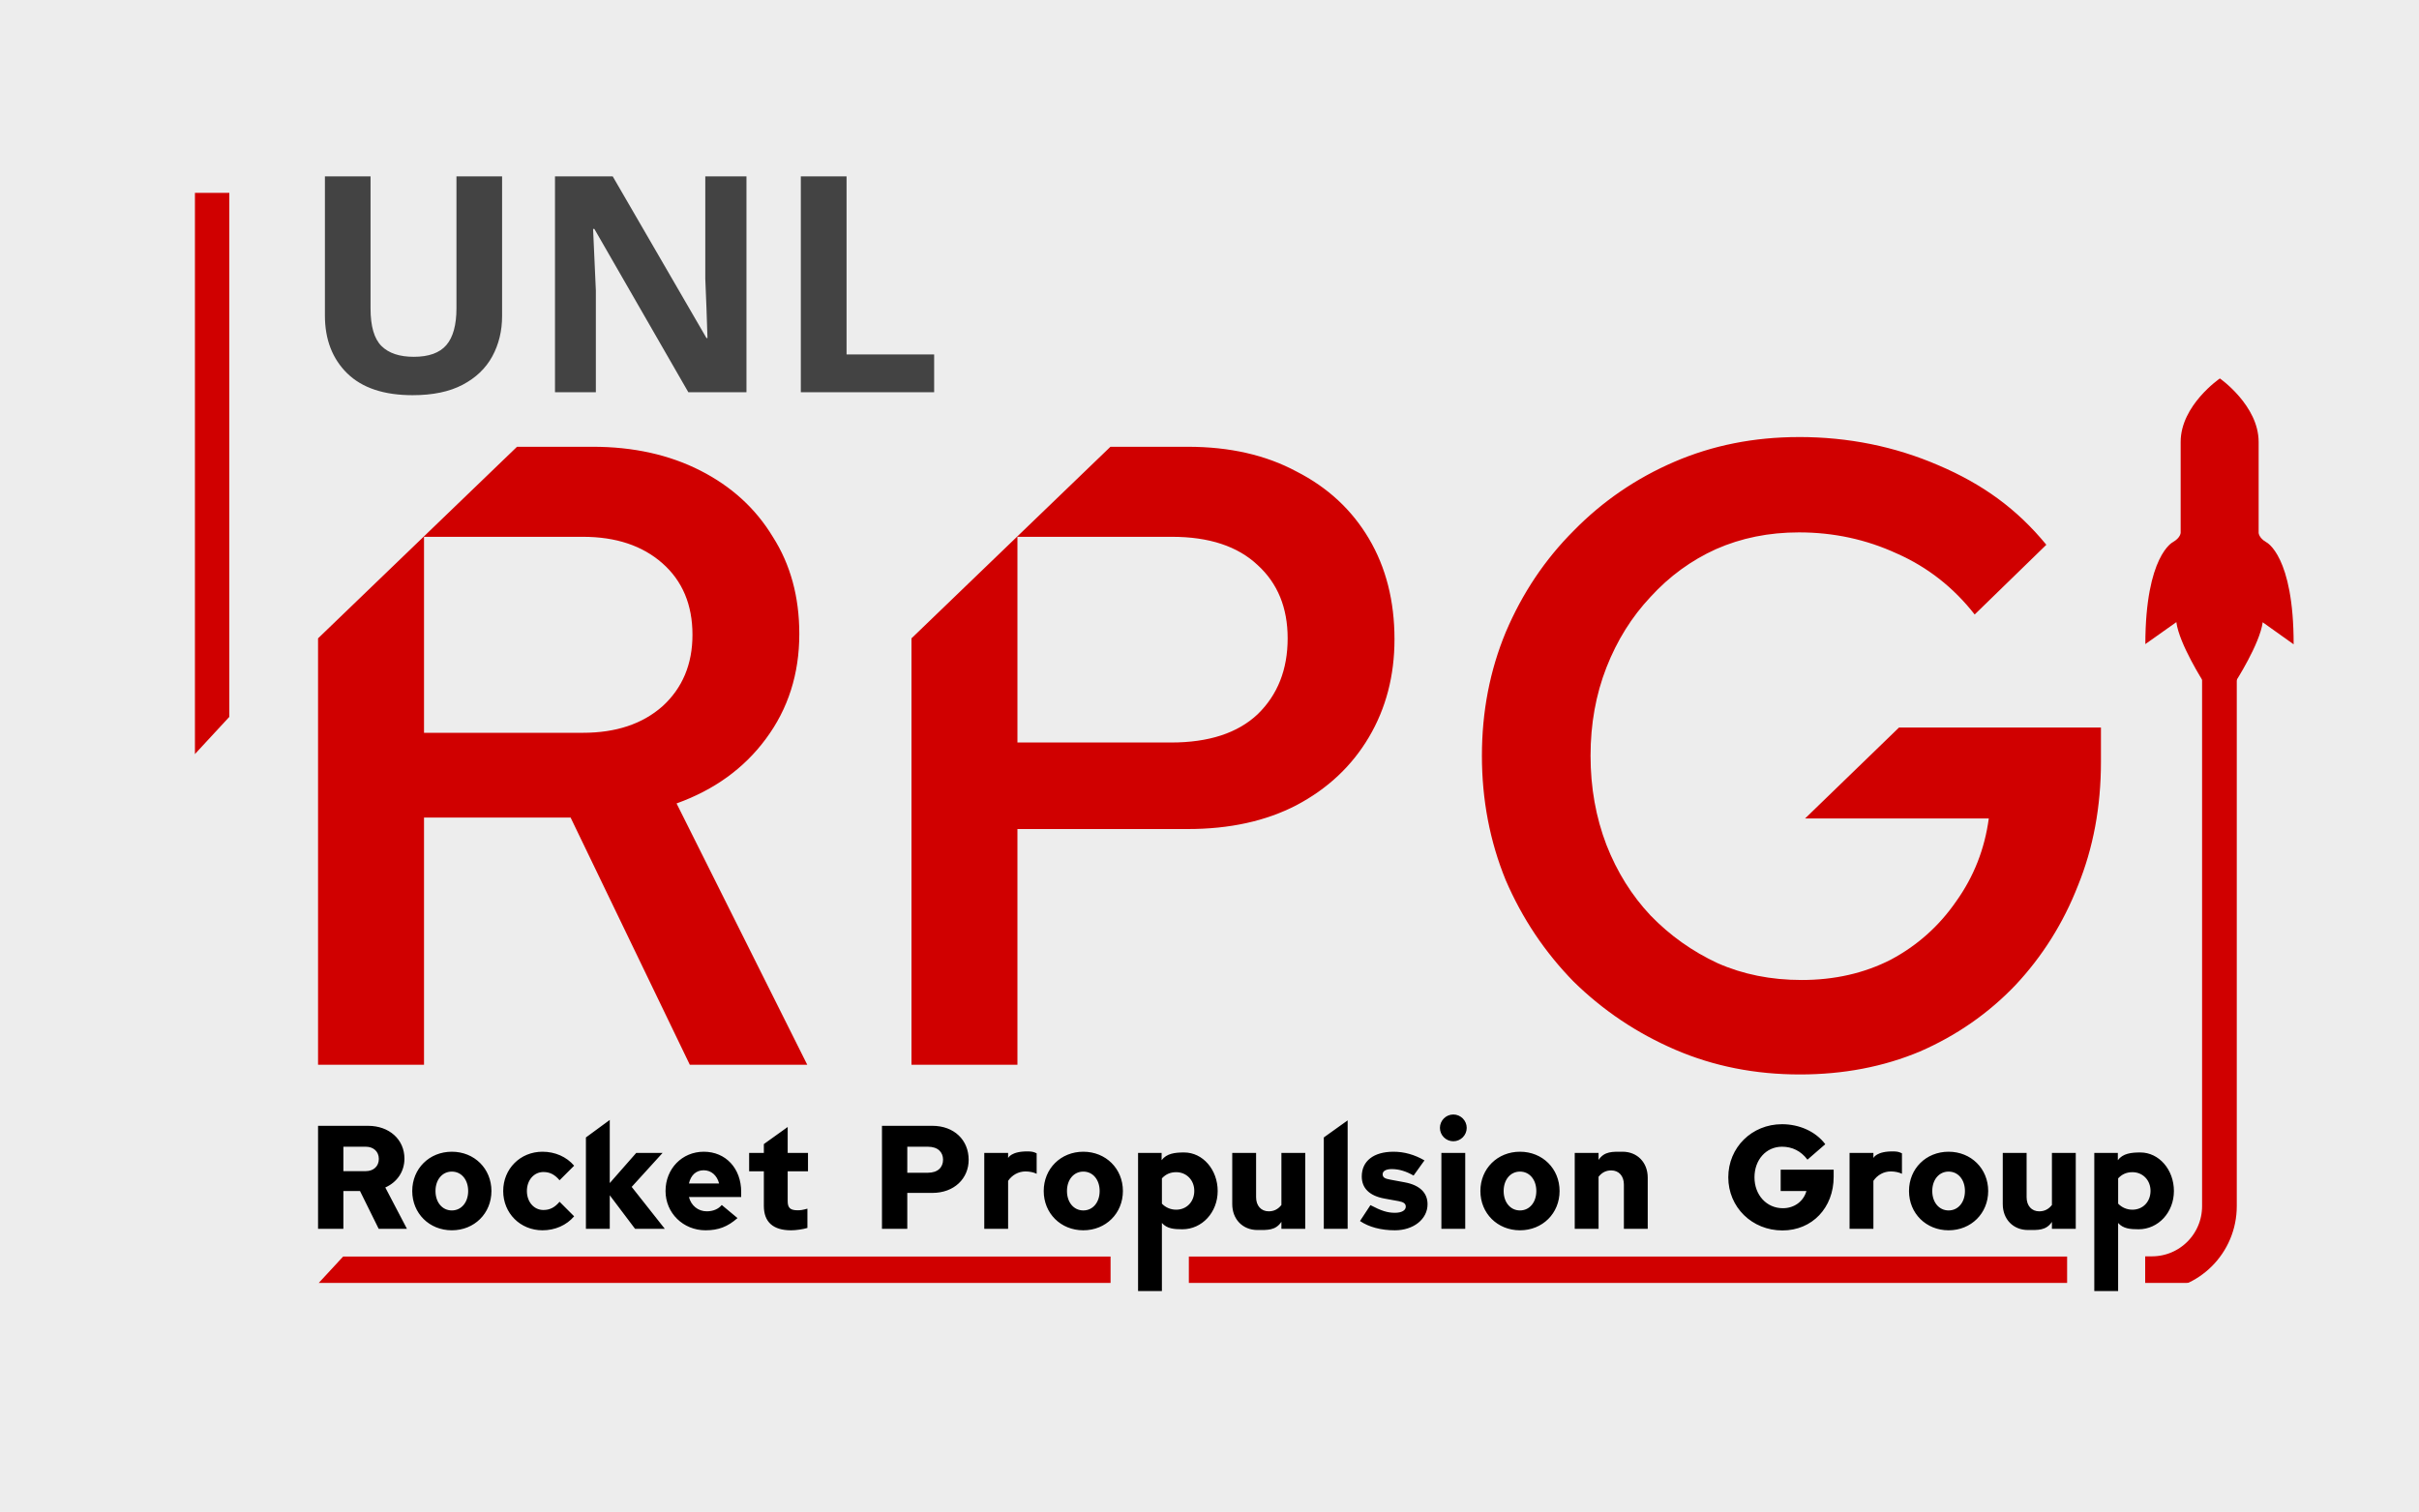
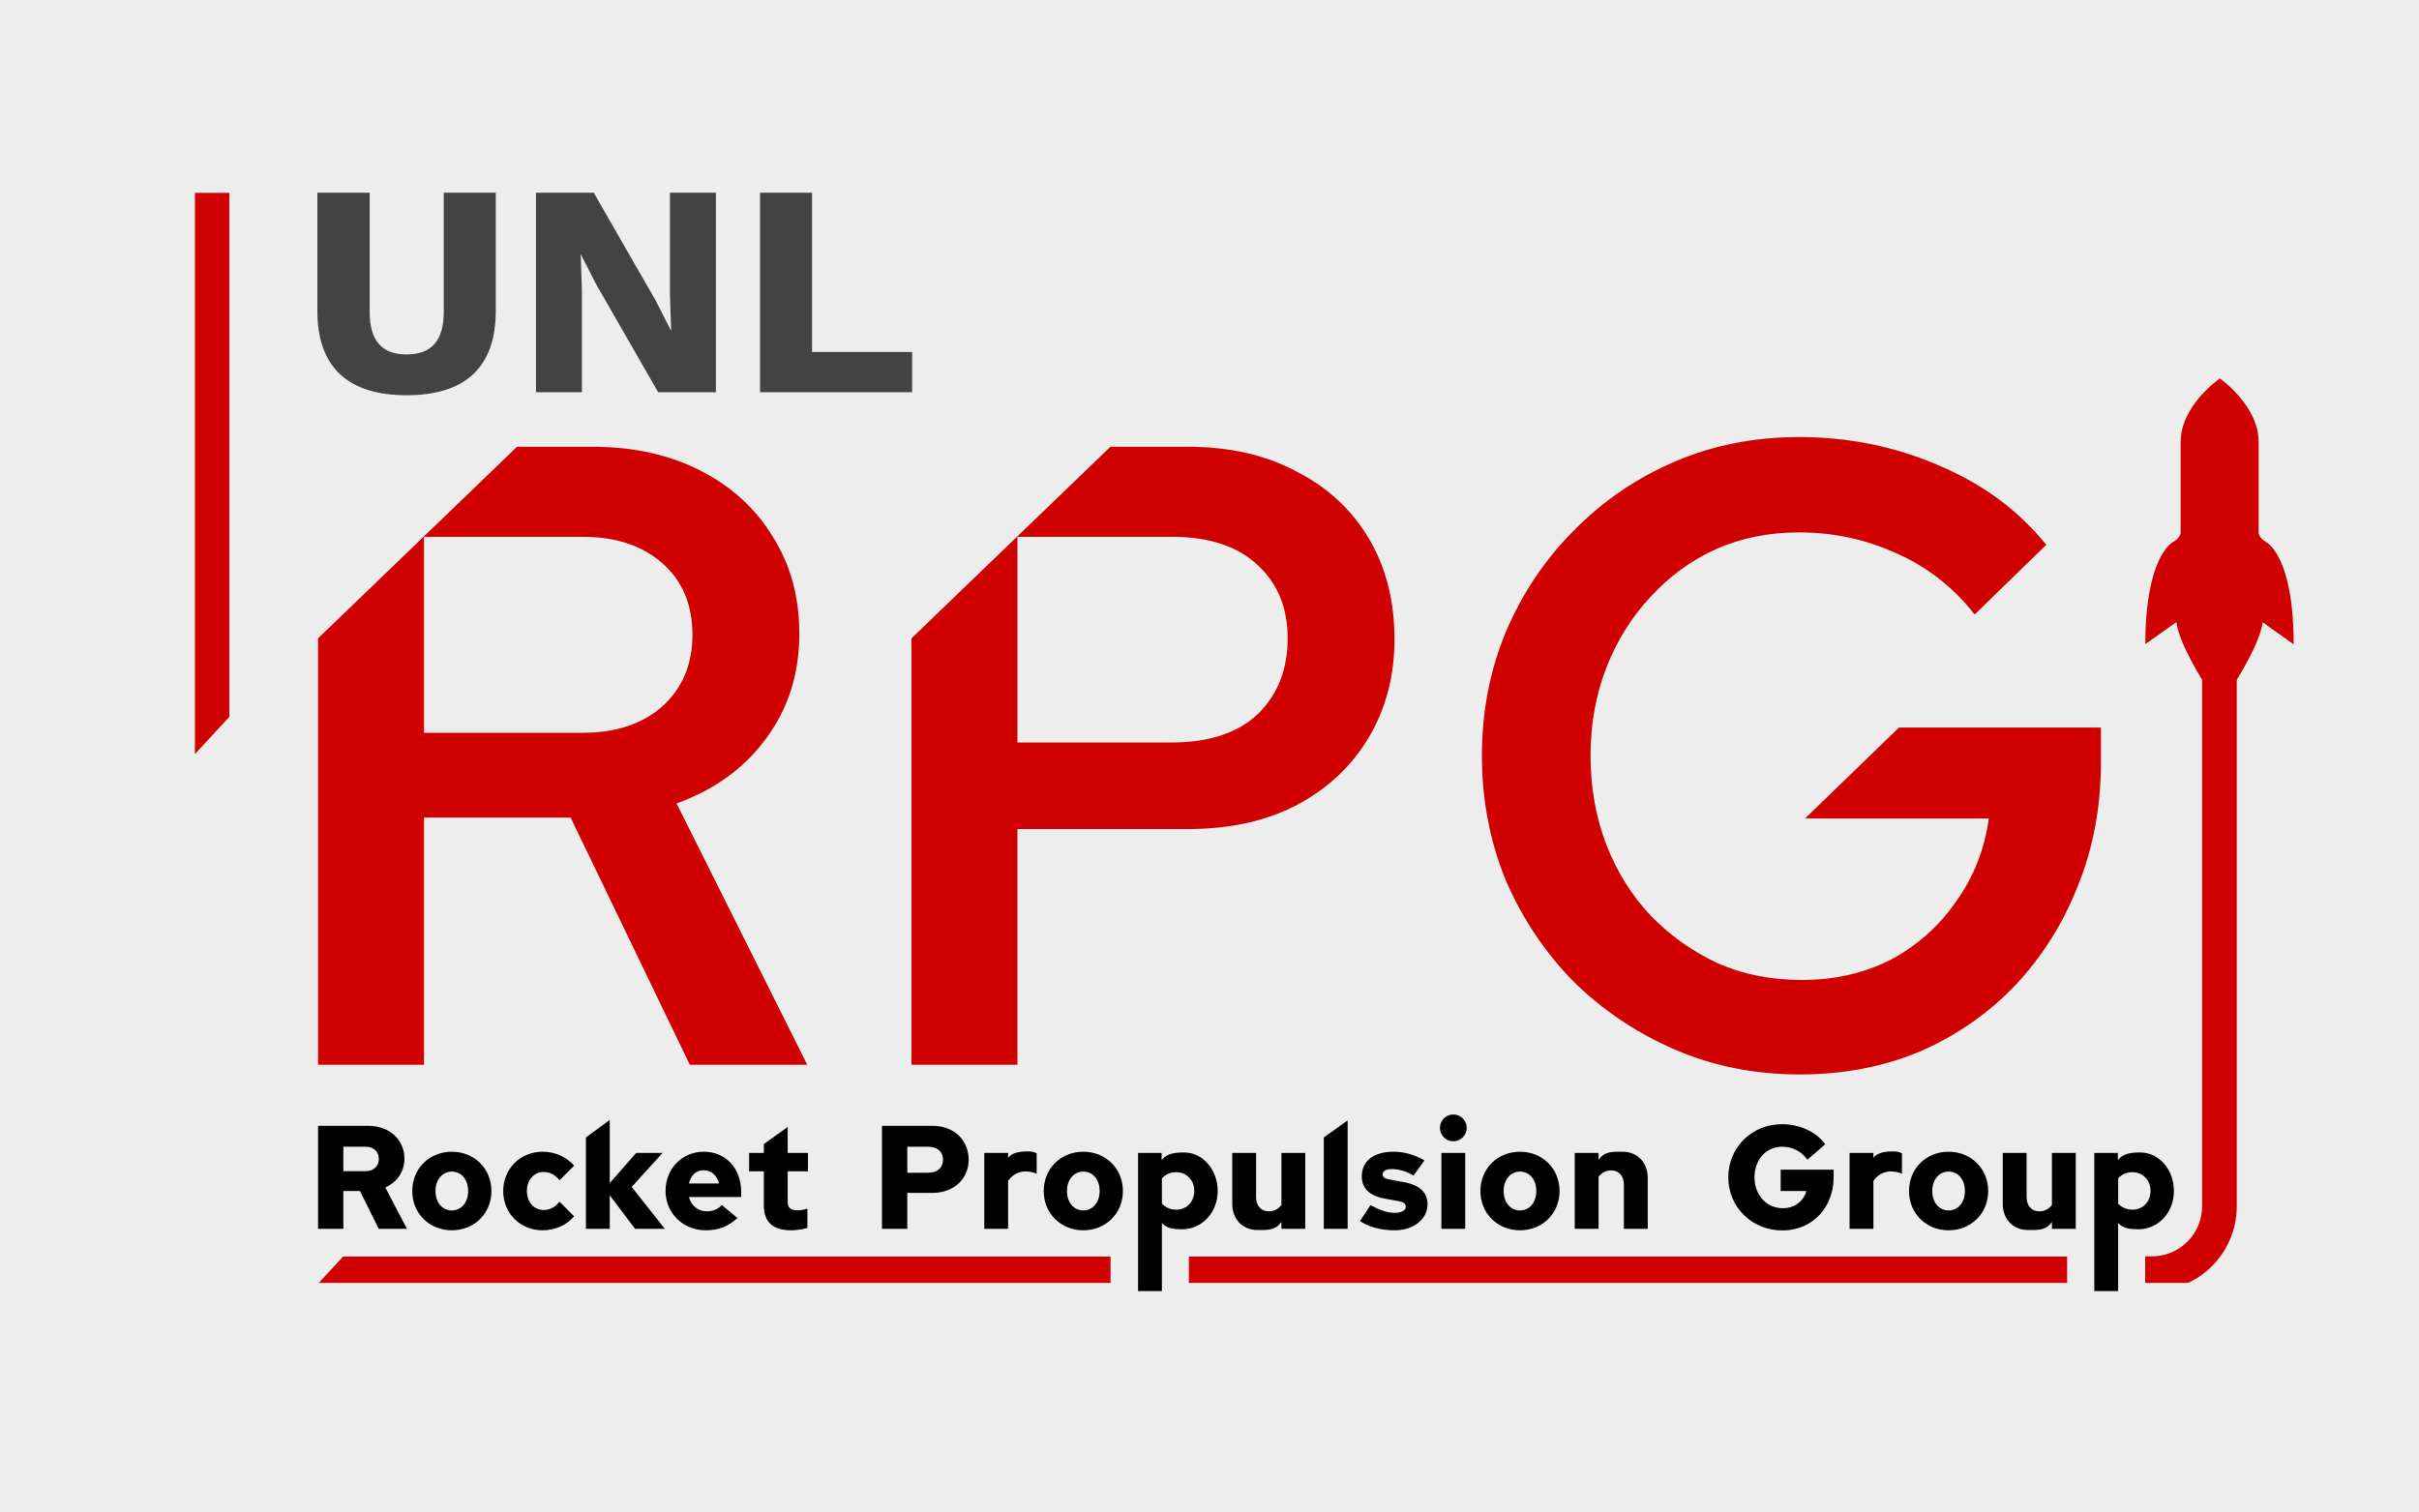
<svg xmlns="http://www.w3.org/2000/svg" width="1440" height="900" viewBox="0 0 381 238.125" version="1.1" id="svg1" xml:space="preserve">
  <defs id="defs1">
    <filter style="color-interpolation-filters:sRGB" id="filter9" x="0" y="0" width="1" height="1">
      <feColorMatrix values="1 0 0 0 0 0 1 0 0 0 0 0 1 0 0 0 0 0 5 -1 " result="colormatrix" id="feColorMatrix9" />
      <feComposite in2="colormatrix" operator="arithmetic" k2="0.617" result="composite" id="feComposite9" k1="0" k3="0" k4="0" />
    </filter>
    <filter id="mask-powermask-path-effect10_inverse" style="color-interpolation-filters:sRGB" height="100" width="100" x="-50" y="-50">
      <feColorMatrix id="mask-powermask-path-effect10_primitive1" values="1" type="saturate" result="fbSourceGraphic" />
      <feColorMatrix id="mask-powermask-path-effect10_primitive2" values="-1 0 0 0 1 0 -1 0 0 1 0 0 -1 0 1 0 0 0 1 0 " in="fbSourceGraphic" />
    </filter>
    <filter id="mask-powermask-path-effect19_inverse" style="color-interpolation-filters:sRGB" height="100" width="100" x="-50" y="-50">
      <feColorMatrix id="mask-powermask-path-effect19_primitive1" values="1" type="saturate" result="fbSourceGraphic" />
      <feColorMatrix id="mask-powermask-path-effect19_primitive2" values="-1 0 0 0 1 0 -1 0 0 1 0 0 -1 0 1 0 0 0 1 0 " in="fbSourceGraphic" />
    </filter>
    <filter id="mask-powermask-path-effect22_inverse" style="color-interpolation-filters:sRGB" height="100" width="100" x="-50" y="-50">
      <feColorMatrix id="mask-powermask-path-effect22_primitive1" values="1" type="saturate" result="fbSourceGraphic" />
      <feColorMatrix id="mask-powermask-path-effect22_primitive2" values="-1 0 0 0 1 0 -1 0 0 1 0 0 -1 0 1 0 0 0 1 0 " in="fbSourceGraphic" />
    </filter>
    <mask maskUnits="userSpaceOnUse" id="mask26">
      <g id="g29" style="fill:#ffffff;fill-opacity:1">
        <rect style="fill:#ffffff;fill-opacity:1;stroke-width:0.695;stroke-linecap:round;stroke-linejoin:bevel" id="rect26" width="9.549" height="96.699" x="409.882" y="166.517" />
        <rect style="fill:#ffffff;fill-opacity:1;stroke-width:1.268;stroke-linecap:round;stroke-linejoin:bevel" id="rect27" width="9.057" height="9.102" x="402.573" y="254.114" />
        <rect style="fill:#ffffff;fill-opacity:1;stroke-width:0.55;stroke-linecap:round;stroke-linejoin:bevel" id="rect28" width="138.329" height="5.464" x="251.948" y="257.752" />
        <path id="path28" style="fill:#ffffff;fill-opacity:1;stroke-width:0.36;stroke-linecap:round;stroke-linejoin:bevel" d="m 118.775,257.752 v 5.464 h -5.054 z m 0,0.006 v 5.452 h 120.842 v -5.452 z" />
        <path id="path29" style="fill:#ffffff;fill-opacity:1;stroke-width:0.537;stroke-linecap:round;stroke-linejoin:bevel" d="m 95.373,90.186 h 5.452 v 82.572 h -5.452 z m 1e-6,88.466 v -5.895 h 5.452 z" />
      </g>
    </mask>
  </defs>
  <g id="layer1" transform="translate(-64.70018,-59.82737)">
    <rect style="fill:#ededed;fill-opacity:1;stroke-width:0.627" id="rect6" width="381" height="238.125" x="64.7" y="59.827" />
    <path id="rect5" style="fill:none;fill-opacity:1;stroke:#d00000;stroke-width:5.464;stroke-linecap:butt;stroke-linejoin:round;stroke-dasharray:none;stroke-opacity:1" d="m 98.105,90.186 v 159.646 c 0,5.901 4.751,10.652 10.652,10.652 h 294.858 c 5.901,0 10.652,-4.751 10.652,-10.652 V 90.186" clip-path="none" mask="url(#mask26)" />
    <path id="path1-3" style="font-weight:bold;font-size:23.181px;font-family:'Red Hat Text';-inkscape-font-specification:'Red Hat Text Bold';stroke-width:0.724" d="m 251.205,241.386 c -1.437,0 -2.758,0.151 -3.547,1.218 v -1.148 h -3.709 v 21.76 h 3.755 v -10.723 c 0.788,0.904 1.924,0.994 3.222,0.994 3.106,0 5.563,-2.666 5.563,-6.027 0,-3.361 -2.342,-6.074 -5.285,-6.074 z m -1.252,3.106 c 1.623,0 2.851,1.252 2.851,2.944 0,1.715 -1.205,2.967 -2.851,2.967 -0.881,0 -1.669,-0.348 -2.248,-0.95 v -3.987 c 0.603,-0.649 1.321,-0.974 2.248,-0.974 z m 113.059,-3.269 c -2.782,-0.07 -3.245,1.041 -3.245,1.041 v -0.809 h -3.755 v 11.961 h 3.755 v -7.557 c 0.603,-0.904 1.623,-1.484 2.735,-1.484 0.649,0 1.298,0.139 1.762,0.371 v -3.223 c -0.464,-0.232 -0.718,-0.278 -1.252,-0.301 z m -69.41,-5.818 c -1.159,0 -2.109,0.95 -2.109,2.109 0,1.159 0.95,2.109 2.109,2.109 1.159,0 2.11,-0.95 2.11,-2.109 0,-1.159 -0.951,-2.109 -2.11,-2.109 z m -132.863,0.858 -3.755,2.758 v 14.396 h 3.755 v -5.285 l 3.987,5.285 h 4.683 l -5.216,-6.606 4.868,-5.355 h -4.15 l -4.172,4.752 z m 116.219,0.069 -3.755,2.689 v 14.396 h 3.755 z m 68.413,0.603 c -4.752,0 -8.461,3.662 -8.461,8.368 0,4.706 3.732,8.368 8.53,8.368 4.682,0 8.067,-3.57 8.067,-8.438 v -1.136 h -8.345 v 3.361 h 4.057 c -0.44,1.599 -1.878,2.712 -3.709,2.712 -2.573,0 -4.474,-2.086 -4.474,-4.868 0,-2.758 1.832,-4.821 4.335,-4.821 1.599,0 2.99,0.672 4.01,2.04 l 2.805,-2.434 c -1.507,-2.017 -4.103,-3.152 -6.815,-3.152 z m -230.576,0.255 v 16.226 h 3.987 v -5.957 h 2.619 l 2.944,5.957 h 4.45 l -3.408,-6.514 c 1.831,-0.811 3.014,-2.48 3.014,-4.543 0,-3.013 -2.388,-5.169 -5.726,-5.169 z m 88.819,0 v 16.226 h 3.987 v -5.656 h 3.94 c 3.454,0 5.726,-2.272 5.726,-5.216 0,-3.106 -2.272,-5.355 -5.726,-5.355 z m -14.85,0.186 -3.755,2.689 5.2e-4,1.391 h -2.318 v 2.897 h 2.318 v 5.448 c 0,2.55 1.46,3.848 4.288,3.848 0.765,0 1.878,-0.162 2.573,-0.371 v -3.037 c -0.742,0.209 -1.089,0.255 -1.53,0.255 -1.159,0 -1.577,-0.371 -1.577,-1.437 v -4.706 h 3.199 v -2.897 h -3.199 z m -69.982,3.106 h 3.523 c 1.229,0 2.063,0.765 2.063,1.924 0,1.159 -0.835,1.924 -2.063,1.924 h -3.523 z m 88.82,0 h 3.245 c 1.599,0 2.387,0.881 2.387,2.04 0,1.182 -0.788,2.063 -2.411,2.063 h -3.222 z m 19.124,0.742 c -2.782,-0.07 -3.245,1.041 -3.245,1.041 v -0.809 h -3.755 v 11.961 h 3.755 v -7.557 c 0.603,-0.904 1.623,-1.484 2.735,-1.484 0.649,0 1.298,0.139 1.762,0.371 v -3.223 c -0.464,-0.232 -0.718,-0.278 -1.252,-0.301 z m -90.86,0.046 c -3.547,0 -6.236,2.666 -6.236,6.189 0,3.523 2.689,6.189 6.236,6.189 3.547,0 6.236,-2.666 6.236,-6.189 0,-3.523 -2.689,-6.189 -6.236,-6.189 z m 14.279,0 c -3.5,0 -6.189,2.689 -6.189,6.189 0,3.5 2.689,6.189 6.189,6.189 1.97,0 3.778,-0.788 4.984,-2.202 l -2.295,-2.294 c -0.765,0.904 -1.53,1.298 -2.55,1.298 -1.484,0 -2.596,-1.275 -2.596,-2.991 0,-1.715 1.113,-2.991 2.596,-2.991 1.02,0 1.785,0.394 2.55,1.298 l 2.295,-2.294 c -1.205,-1.414 -3.013,-2.202 -4.984,-2.202 z m 25.406,0 c -3.431,0 -6.027,2.689 -6.027,6.189 0,3.477 2.782,6.189 6.305,6.189 2.017,0 3.477,-0.556 5.03,-1.924 l -2.48,-2.063 c -0.533,0.649 -1.367,0.997 -2.364,0.997 -1.368,0 -2.457,-0.904 -2.805,-2.248 h 8.229 v -0.811 c 0,-3.709 -2.434,-6.328 -5.888,-6.328 z m 59.774,0 c -3.547,0 -6.236,2.666 -6.236,6.189 0,3.523 2.689,6.189 6.236,6.189 3.547,0 6.236,-2.666 6.236,-6.189 0,-3.523 -2.689,-6.189 -6.236,-6.189 z m 48.865,0 c -3.129,0 -5.007,1.46 -5.007,3.894 0,1.854 1.206,3.037 3.524,3.477 l 2.294,0.417 c 0.765,0.139 1.113,0.394 1.113,0.858 0,0.603 -0.649,0.974 -1.716,0.974 -1.159,0 -2.132,-0.302 -3.848,-1.206 l -1.646,2.504 c 1.391,0.95 3.315,1.46 5.494,1.46 2.944,0 5.146,-1.762 5.146,-4.103 0,-1.808 -1.228,-3.014 -3.593,-3.454 l -2.249,-0.417 c -0.927,-0.162 -1.228,-0.371 -1.228,-0.858 0,-0.51 0.533,-0.811 1.437,-0.811 1.113,0 2.225,0.325 3.431,1.02 l 1.715,-2.387 c -1.553,-0.904 -3.199,-1.368 -4.868,-1.368 z m 19.912,0 c -3.547,0 -6.236,2.666 -6.236,6.189 0,3.523 2.689,6.189 6.236,6.189 3.547,0 6.236,-2.666 6.236,-6.189 0,-3.523 -2.689,-6.189 -6.236,-6.189 z m 16.157,0 c -1.553,0 -2.851,-0.1 -3.779,1.291 v -1.105 h -3.755 v 11.961 h 3.755 v -8.206 c 0.533,-0.672 1.182,-0.997 1.993,-0.997 1.205,0 1.994,0.881 1.994,2.225 v 6.977 h 3.755 v -8.067 c 0,-2.388 -1.646,-4.08 -3.964,-4.08 z m 51.351,0 c -3.547,0 -6.236,2.666 -6.236,6.189 0,3.523 2.689,6.189 6.236,6.189 3.547,0 6.236,-2.666 6.236,-6.189 0,-3.523 -2.689,-6.189 -6.236,-6.189 z m 30.204,0.116 c -1.437,0 -2.758,0.151 -3.547,1.218 v -1.148 h -3.709 v 21.76 h 3.755 v -10.723 c 0.788,0.904 1.924,0.994 3.222,0.994 3.106,0 5.563,-2.666 5.563,-6.027 0,-3.361 -2.342,-6.074 -5.285,-6.074 z m -143.031,0.07 v 8.067 c 0,2.388 1.646,4.08 3.964,4.08 1.553,0 2.851,0.1 3.779,-1.291 v 1.105 h 3.755 v -11.961 h -3.755 v 8.206 c -0.533,0.672 -1.182,0.997 -1.994,0.997 -1.205,0 -1.993,-0.881 -1.993,-2.225 v -6.977 z m 32.94,0 v 11.961 h 3.755 v -11.961 z m 88.418,0 v 8.067 c 0,2.388 1.646,4.08 3.964,4.08 1.553,0 2.851,0.112 3.779,-1.278 v 1.093 h 3.755 v -11.961 h -3.755 v 8.206 c -0.533,0.672 -1.182,0.997 -1.994,0.997 -1.205,0 -1.993,-0.881 -1.993,-2.225 v -6.977 z m -204.614,2.735 c 1.205,0 2.109,0.811 2.434,2.086 h -4.752 c 0.301,-1.321 1.136,-2.086 2.318,-2.086 z m -39.662,0.209 c 1.507,0 2.573,1.275 2.573,3.06 0,1.785 -1.066,3.06 -2.573,3.06 -1.507,0 -2.573,-1.275 -2.573,-3.06 0,-1.785 1.066,-3.06 2.573,-3.06 z m 99.46,0 c 1.507,0 2.573,1.275 2.573,3.06 0,1.785 -1.066,3.06 -2.573,3.06 -1.507,0 -2.573,-1.275 -2.573,-3.06 0,-1.785 1.066,-3.06 2.573,-3.06 z m 68.777,0 c 1.507,0 2.573,1.275 2.573,3.06 0,1.785 -1.066,3.06 -2.573,3.06 -1.507,0 -2.573,-1.275 -2.573,-3.06 0,-1.785 1.066,-3.06 2.573,-3.06 z m 67.509,0 c 1.507,0 2.573,1.275 2.573,3.06 0,1.785 -1.066,3.06 -2.573,3.06 -1.507,0 -2.573,-1.275 -2.573,-3.06 0,-1.785 1.066,-3.06 2.573,-3.06 z m 28.953,0.092 c 1.623,0 2.851,1.252 2.851,2.944 0,1.715 -1.205,2.967 -2.851,2.967 -0.881,0 -1.669,-0.348 -2.248,-0.95 v -3.987 c 0.603,-0.649 1.321,-0.974 2.248,-0.974 z" />
    <path id="text35" clip-path="none" mask="none" style="font-weight:600;font-size:139.084px;font-family:'Red Hat Text';-inkscape-font-specification:'Red Hat Text Semi-Bold';letter-spacing:0px;word-spacing:0px;fill:#d00000;stroke-width:2.218;stroke-linecap:round;stroke-linejoin:bevel" d="m 348.038,128.681 c -7.047,0 -13.584,1.298 -19.611,3.894 -6.027,2.596 -11.312,6.213 -15.855,10.849 -4.543,4.543 -8.114,9.875 -10.71,15.994 -2.504,6.027 -3.755,12.517 -3.755,19.472 0,6.954 1.251,13.492 3.755,19.611 2.596,6.027 6.167,11.358 10.71,15.994 4.636,4.543 9.967,8.113 15.994,10.709 6.027,2.596 12.564,3.894 19.611,3.894 6.861,0 13.167,-1.206 18.916,-3.616 5.749,-2.504 10.756,-5.98 15.021,-10.431 4.265,-4.543 7.557,-9.783 9.875,-15.717 2.411,-5.934 3.616,-12.425 3.616,-19.472 v -5.424 h -31.801 l -14.792,14.325 h 28.93 c -0.649,4.822 -2.364,9.18 -5.146,13.074 -2.689,3.894 -6.12,6.954 -10.292,9.179 -4.173,2.133 -8.855,3.199 -14.047,3.199 -4.822,0 -9.226,-0.881 -13.213,-2.643 -3.987,-1.854 -7.511,-4.358 -10.57,-7.511 -2.967,-3.153 -5.285,-6.861 -6.954,-11.126 -1.669,-4.358 -2.504,-9.041 -2.504,-14.048 0,-5.007 0.835,-9.643 2.504,-13.908 1.669,-4.265 3.987,-7.974 6.954,-11.127 2.967,-3.245 6.398,-5.748 10.292,-7.51 3.987,-1.762 8.345,-2.643 13.074,-2.643 5.471,0 10.617,1.112 15.438,3.338 4.822,2.133 8.902,5.332 12.24,9.597 l 11.286,-10.983 c -4.636,-5.656 -10.034,-9.555 -16.989,-12.522 -6.861,-2.967 -14.187,-4.451 -21.975,-4.451 z m -201.904,1.53 -31.34,30.182 v 67.177 h 16.69 v -38.944 h 23.088 l 18.776,38.944 h 18.498 l -20.584,-41.169 c 5.934,-2.133 10.616,-5.517 14.047,-10.153 3.523,-4.729 5.285,-10.246 5.285,-16.551 0,-5.842 -1.391,-10.941 -4.173,-15.299 -2.689,-4.451 -6.49,-7.928 -11.404,-10.431 -4.914,-2.504 -10.571,-3.755 -16.968,-3.755 z m 93.465,0 -31.34,30.182 v 67.177 h 16.69 v -37.136 h 26.843 c 6.583,0 12.286,-1.252 17.107,-3.755 4.914,-2.596 8.716,-6.166 11.405,-10.709 2.689,-4.543 4.033,-9.69 4.033,-15.438 0,-6.027 -1.344,-11.312 -4.033,-15.855 -2.689,-4.543 -6.491,-8.067 -11.405,-10.57 -4.822,-2.596 -10.524,-3.894 -17.107,-3.894 z M 131.485,144.397 h 25.035 c 5.192,0 9.364,1.391 12.517,4.172 3.153,2.782 4.729,6.537 4.729,11.265 0,4.636 -1.576,8.392 -4.729,11.266 -3.153,2.782 -7.325,4.172 -12.517,4.172 h -25.035 z m 93.465,0 h 24.34 c 5.842,0 10.339,1.483 13.491,4.45 3.153,2.874 4.729,6.722 4.729,11.544 0,4.914 -1.576,8.901 -4.729,11.961 -3.153,2.967 -7.696,4.451 -13.63,4.451 h -24.201 z" />
-     <text xml:space="preserve" style="font-style:normal;font-variant:normal;font-weight:bold;font-stretch:normal;font-size:47.625px;font-family:'Red Hat Text';-inkscape-font-specification:'Red Hat Text Bold';fill:#434343;fill-opacity:1;stroke-width:0.724" x="111.828" y="121.618" id="text7">
-       <tspan id="tspan7" style="font-style:normal;font-variant:normal;font-weight:bold;font-stretch:normal;font-size:47.625px;font-family:'Work Sans';-inkscape-font-specification:'Work Sans Bold';fill:#434343;fill-opacity:1;stroke-width:0.724" x="111.828" y="121.618">UNL</tspan>
-     </text>
+     <path d="m 142.784,90.186 h -8.191 v 18.764 c 0,4.524 -1.905,6.715 -5.858,6.715 -3.905,0 -5.81,-2.191 -5.81,-6.715 V 90.186 h -8.239 v 18.621 c 0,8.858 4.81,13.287 14.049,13.287 9.287,0 14.049,-4.429 14.049,-13.287 z m 34.671,0 h -7.239 v 15.859 l 0.191,5.81 h -0.048 l -2.381,-4.667 -9.763,-17.002 h -9.096 v 31.432 h 7.239 v -15.859 l -0.191,-5.81 h 0.048 l 2.381,4.667 9.763,17.002 h 9.096 z m 15.145,25.098 V 90.186 h -8.191 v 31.432 h 23.955 v -6.334 z" id="text7" style="font-weight:bold;font-size:47.625px;font-family:'Work Sans';-inkscape-font-specification:'Work Sans Bold';fill:#434343;stroke-width:0.724" aria-label="UNL" />
    <path id="rect12-6-1" style="display:inline;fill:#d00000;fill-opacity:1;stroke-width:6.391;stroke-linejoin:round" d="m 414.338,119.449 c 0,0 -6.178,4.217 -6.178,10.002 l -1e-5,14.304 c 0,0 -0.004,0.777 -1.223,1.481 0,0 -4.319,2.094 -4.339,16.062 l 4.884,-3.458 c 0.45,3.457 4.314,9.485 4.314,9.485 l 4.943,0.007 c 0,0 3.882,-6.016 4.343,-9.472 l 4.873,3.473 c 0.021,-13.967 -4.292,-16.075 -4.292,-16.075 -1.22,-0.704 -1.22,-1.503 -1.22,-1.503 l 10e-6,-14.304 c -10e-6,-5.754 -6.104,-10.002 -6.104,-10.002 z" />
  </g>
</svg>
